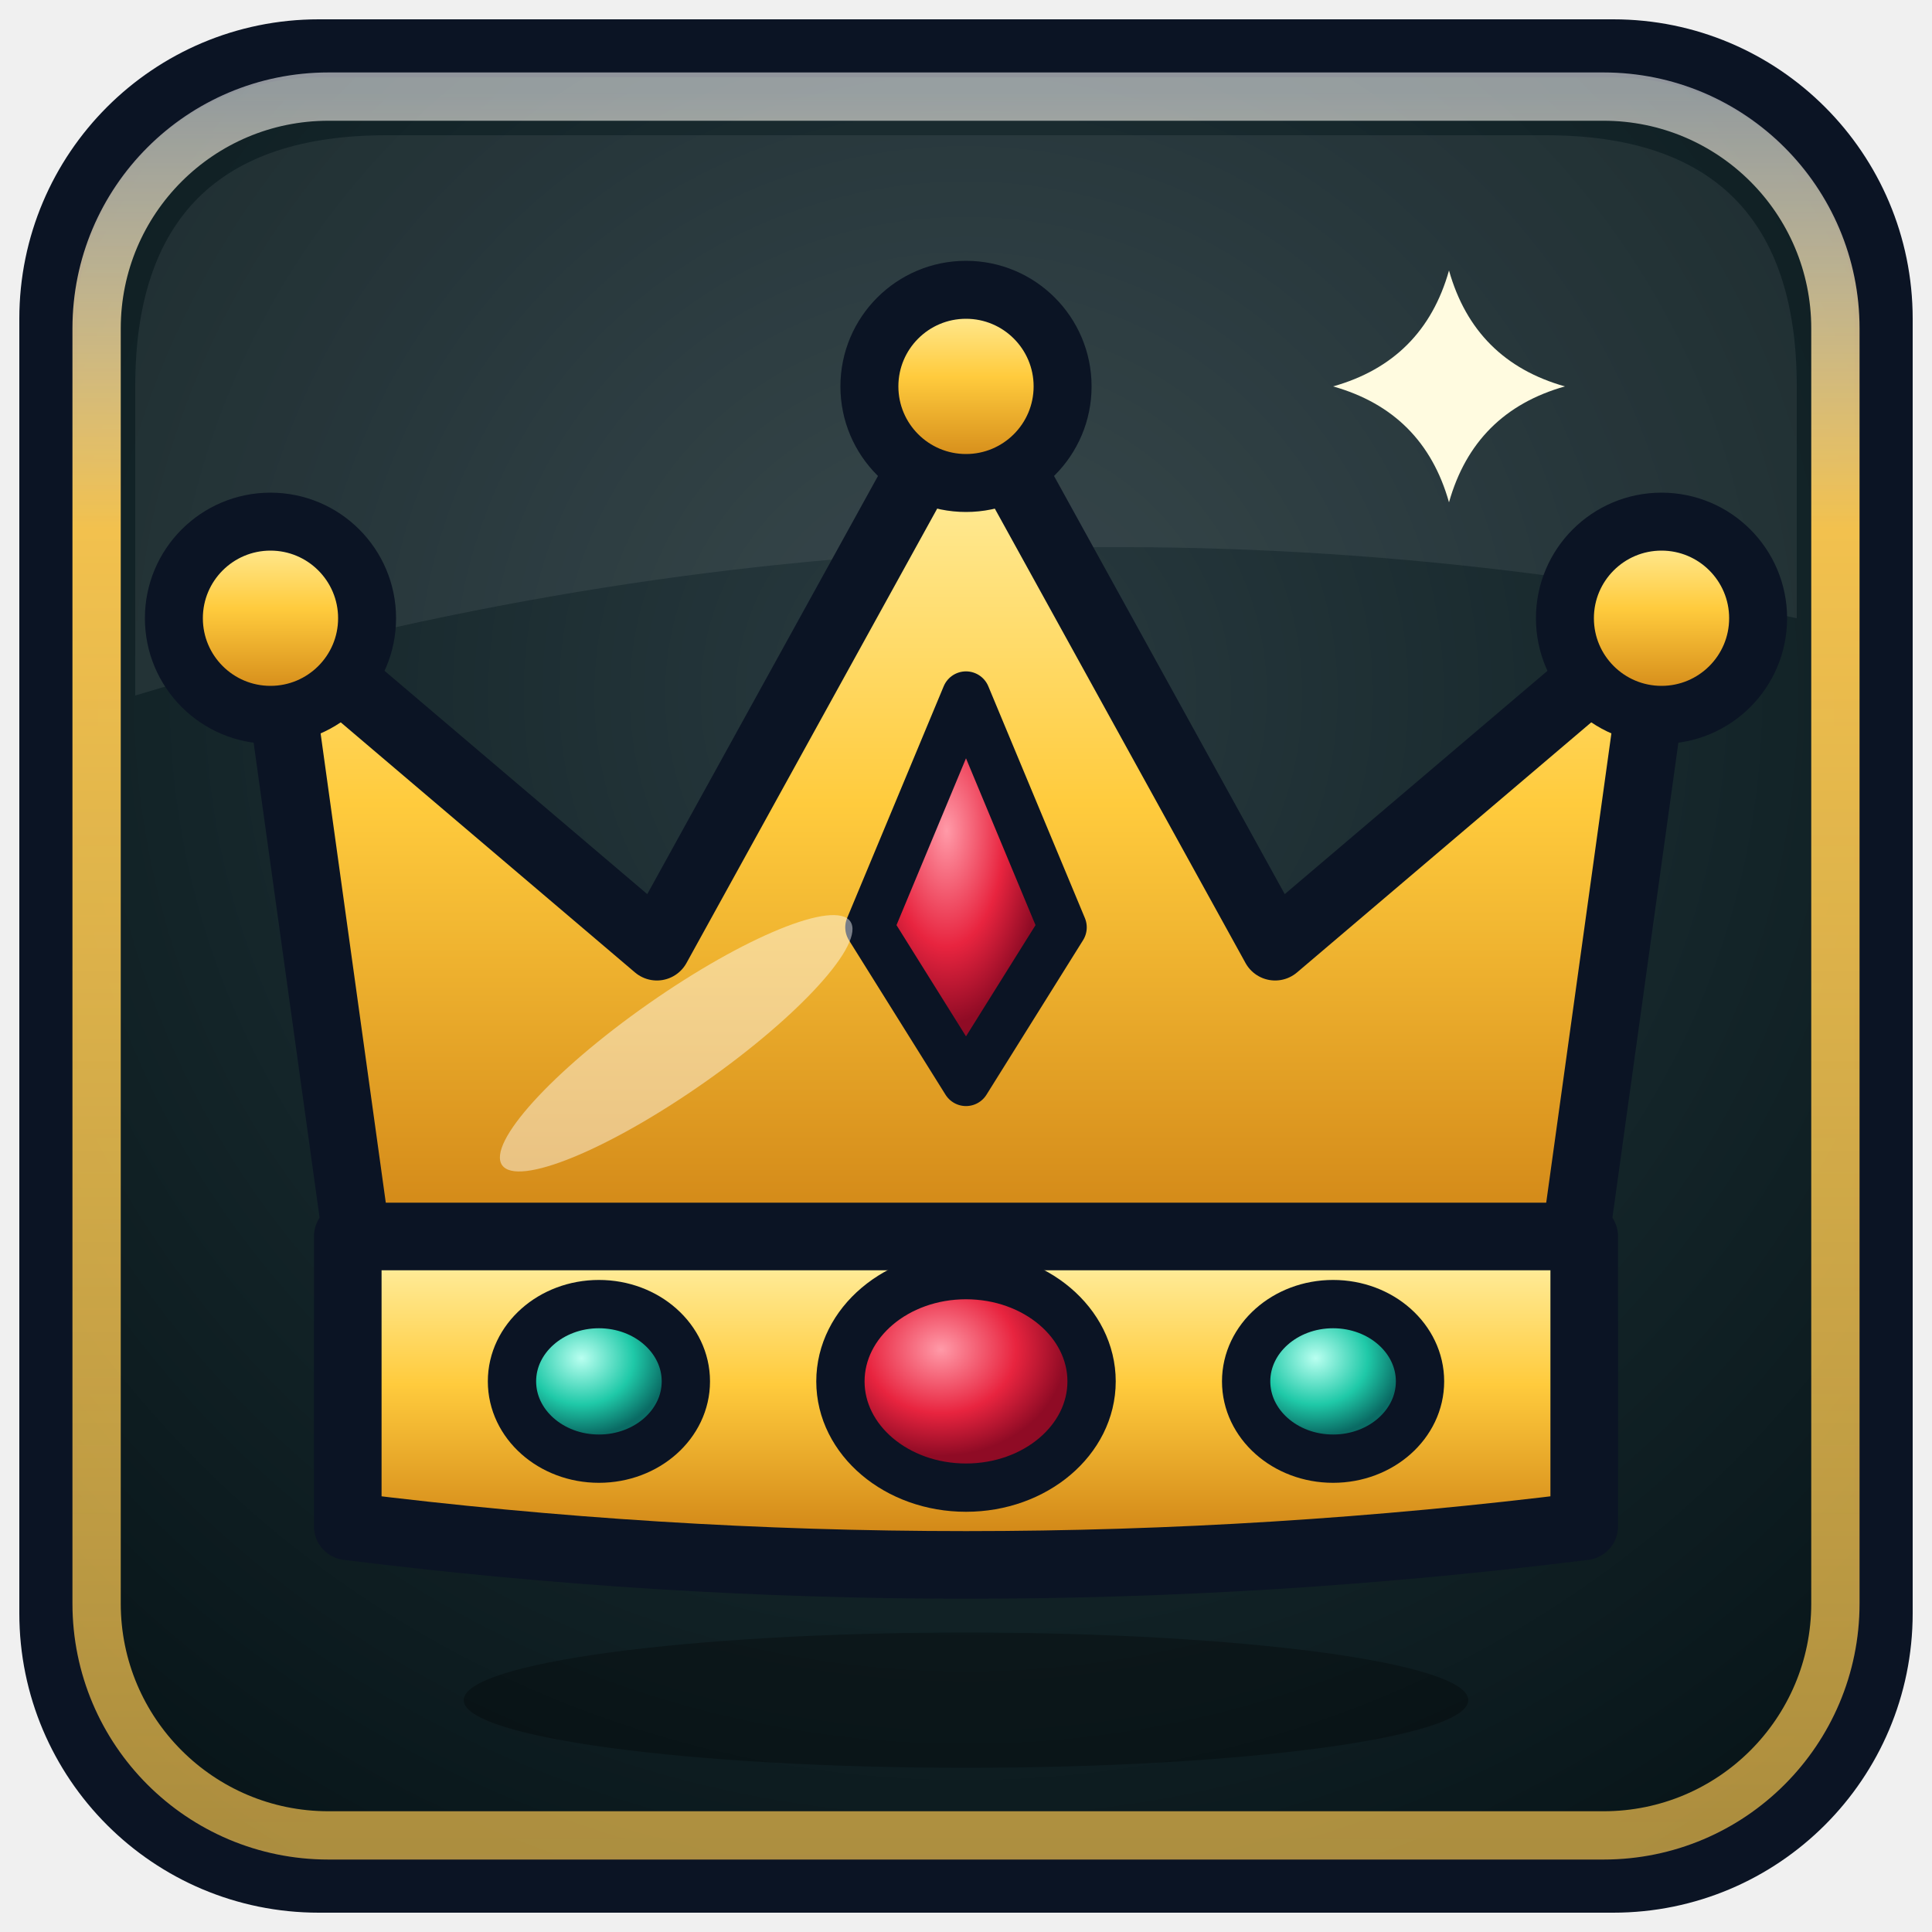
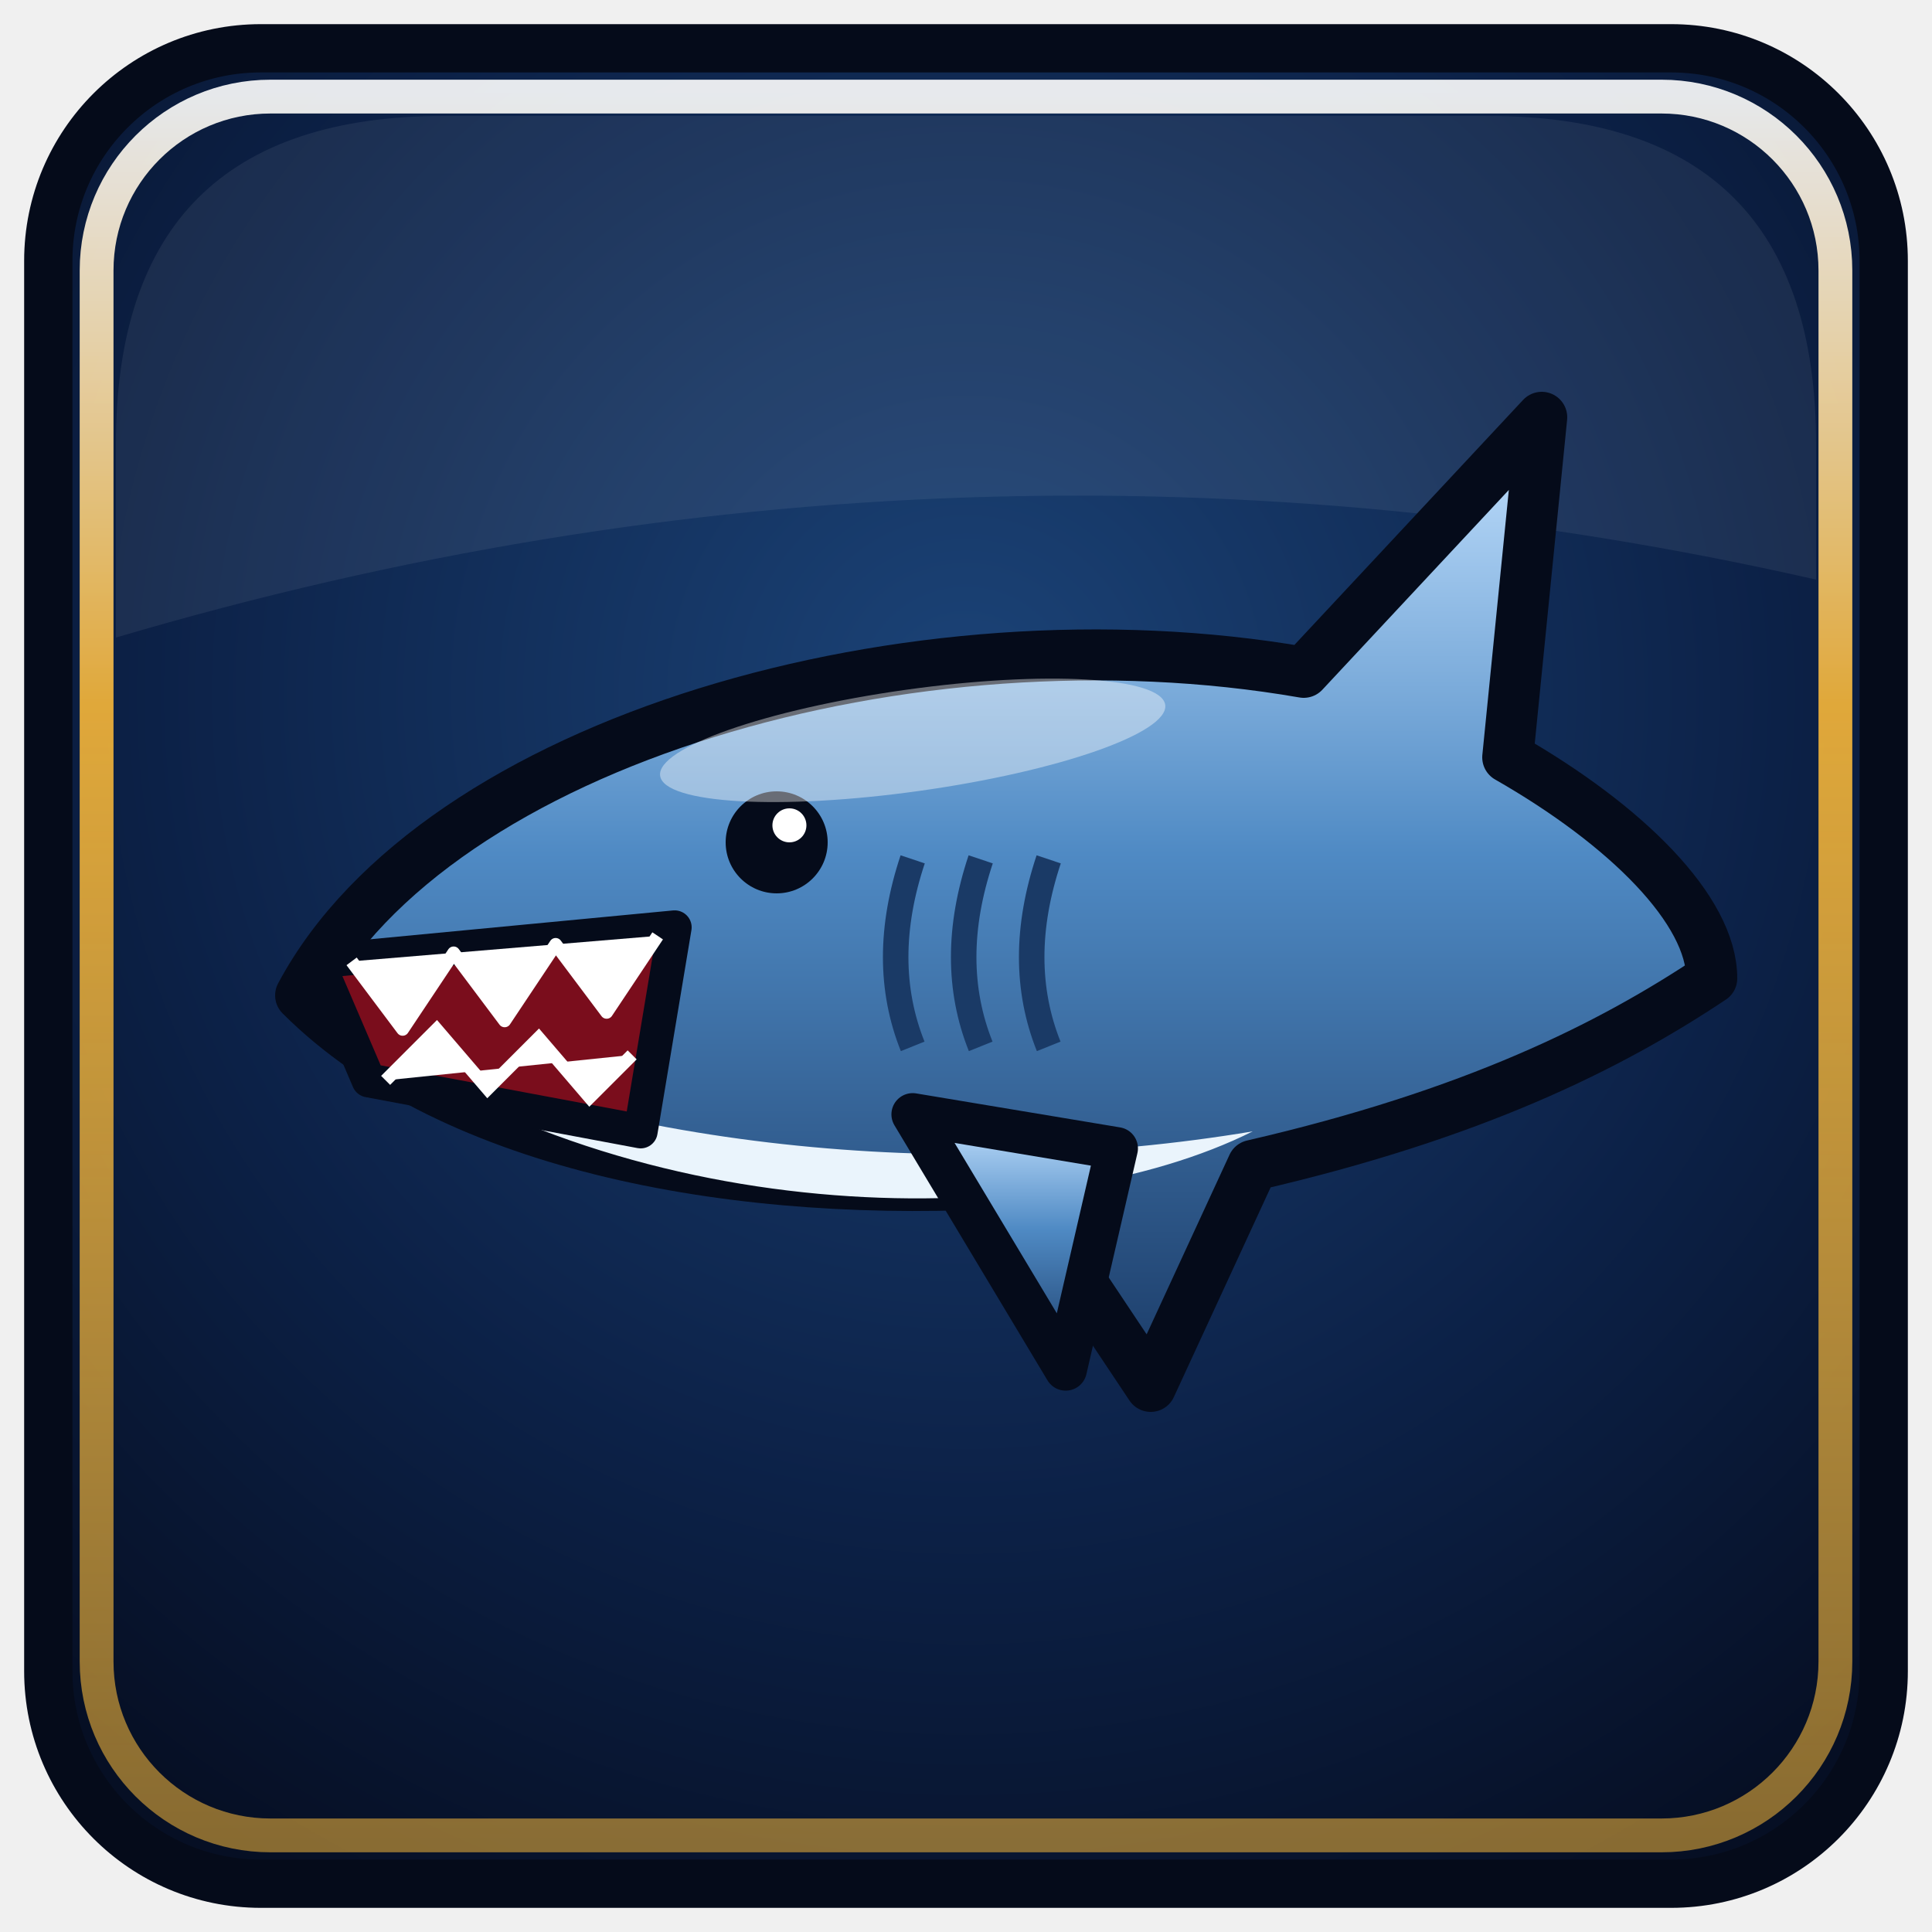
<svg xmlns="http://www.w3.org/2000/svg" width="340" height="340" viewBox="0 0 200 200">
  <defs>
-     <radialGradient id="tile" cx="0.5" cy="0.35" r="0.75">
-       <stop offset="0" stop-color="#2a3b40" />
-       <stop offset="0.6" stop-color="#132428" />
-       <stop offset="1" stop-color="#081519" />
+     <radialGradient id="navy" cx="0.5" cy="0.35" r="0.75">
+       <stop offset="0" stop-color="#1b4377" />
+       <stop offset="0.6" stop-color="#0c2147" />
+       <stop offset="1" stop-color="#060f24" />
    </radialGradient>
+     <linearGradient id="gold" x1="0" y1="0" x2="0" y2="1">
+       <stop offset="0" stop-color="#fff4c2" />
+       <stop offset="0.35" stop-color="#f2c14e" />
+       <stop offset="0.6" stop-color="#a8701c" />
+       <stop offset="0.8" stop-color="#f0b847" />
+       <stop offset="1" stop-color="#6b420c" />
+     </linearGradient>
    <linearGradient id="rim" x1="0" y1="0" x2="0" y2="1">
-       <stop offset="0" stop-color="#ffffff" stop-opacity="0.55" />
-       <stop offset="0.25" stop-color="#f2c14e" />
-       <stop offset="1" stop-color="#f2c14e" stop-opacity="0.7" />
+       <stop offset="0" stop-color="#ffffff" stop-opacity="0.9" />
+       <stop offset="0.35" stop-color="#e0a83a" />
+       <stop offset="1" stop-color="#e0a83a" stop-opacity="0.6" />
    </linearGradient>
-     <linearGradient id="gold" x1="0" y1="0" x2="0" y2="1">
-       <stop offset="0" stop-color="#fff4b0" />
-       <stop offset="0.45" stop-color="#ffcb3d" />
-       <stop offset="1" stop-color="#c97a10" />
+     <filter id="glow" x="-40%" y="-40%" width="180%" height="180%">
+       <feGaussianBlur stdDeviation="5" />
+     </filter>
+     <filter id="softGlow" x="-50%" y="-50%" width="200%" height="200%">
+       <feGaussianBlur stdDeviation="10" />
+     </filter>
+   </defs>
+   <rect x="5" y="5" width="190" height="190" rx="22" fill="url(#navy)" stroke="#050b1a" stroke-width="5" />
+   <path d="M12 46 Q12 12 46 12 L154 12 Q188 12 188 46 L188 60 Q100 40 12 66 Z" fill="#ffffff" opacity="0.07" />
+   <rect x="10" y="10" width="180" height="180" rx="18" fill="none" stroke="url(#rim)" stroke-width="3.5" />
+   <defs>
+     <linearGradient id="skin" x1="0" y1="0" x2="0" y2="1">
+       <stop offset="0" stop-color="#c4e2ff" />
+       <stop offset="0.45" stop-color="#4f8ac4" />
+       <stop offset="1" stop-color="#1a3a66" />
    </linearGradient>
-     <radialGradient id="ruby" cx="0.4" cy="0.35" r="0.5">
-       <stop offset="0" stop-color="#ff9aa8" />
-       <stop offset="0.6" stop-color="#e8243f" />
-       <stop offset="1" stop-color="#8f0b25" />
-     </radialGradient>
-     <radialGradient id="emerald" cx="0.4" cy="0.35" r="0.5">
-       <stop offset="0" stop-color="#b9fff0" />
-       <stop offset="0.6" stop-color="#1fc9a8" />
-       <stop offset="1" stop-color="#0a6b64" />
-     </radialGradient>
  </defs>
-   <rect x="5" y="5" width="190" height="190" rx="28" fill="url(#tile)" stroke="#0b1424" stroke-width="6" />
-   <rect x="10" y="10" width="180" height="180" rx="24" fill="none" stroke="url(#rim)" stroke-width="5" />
-   <path d="M14 40 Q14 14 40 14 L160 14 Q186 14 186 40 L186 64 Q100 46 14 72 Z" fill="#ffffff" opacity="0.07" />
-   <ellipse cx="100" cy="176" rx="52" ry="7" fill="#000000" opacity="0.28" />
-   <path d="M38 136 L28 64 L68 98 L100 40 L132 98 L172 64 L162 136 Z" fill="url(#gold)" stroke="#0b1424" stroke-width="7" stroke-linejoin="round" />
-   <path d="M36 128 L164 128 L164 158 Q100 166 36 158 Z" fill="url(#gold)" stroke="#0b1424" stroke-width="7" stroke-linejoin="round" />
-   <circle cx="28" cy="64" r="10" fill="url(#gold)" stroke="#0b1424" stroke-width="6" />
-   <circle cx="100" cy="40" r="10" fill="url(#gold)" stroke="#0b1424" stroke-width="6" />
-   <circle cx="172" cy="64" r="10" fill="url(#gold)" stroke="#0b1424" stroke-width="6" />
-   <ellipse cx="100" cy="143" rx="13" ry="11" fill="url(#ruby)" stroke="#0b1424" stroke-width="5" />
-   <ellipse cx="62" cy="143" rx="9" ry="8" fill="url(#emerald)" stroke="#0b1424" stroke-width="5" />
-   <ellipse cx="138" cy="143" rx="9" ry="8" fill="url(#emerald)" stroke="#0b1424" stroke-width="5" />
-   <path d="M100 72 L110 96 L100 112 L90 96 Z" fill="url(#ruby)" stroke="#0b1424" stroke-width="5" stroke-linejoin="round" />
-   <ellipse cx="70" cy="108" rx="22" ry="5" fill="#ffffff" opacity="0.45" transform="rotate(-35 70 108)" />
-   <path d="M150 28 Q152.64 37.36 162 40 Q152.64 42.64 150 52 Q147.36 42.64 138 40 Q147.36 37.36 150 28 Z" fill="#fffbe0" />
+   <g transform="translate(10 8) scale(0.88)">
+     <path d="M24 108 C40 78 96 62 142 70 L170 40 L166 80 C180 88 190 98 190 106 C178 114 162 122 136 128 L124 154 L108 130 C76 132 42 126 24 108 Z" fill="url(#skin)" stroke="#050b1a" stroke-width="6" stroke-linejoin="round" />
+     <path d="M30 112 C60 126 100 130 136 124 C112 136 64 136 30 112 Z" fill="#eaf4fc" />
+     <path d="M26 104 L68 100 L64 124 L32 118 Z" fill="#7a0d1c" stroke="#050b1a" stroke-width="4" stroke-linejoin="round" />
+     <path d="M30 104 L36 112 L42 103 L48 111 L54 102 L60 110 L66 101" fill="#ffffff" stroke="#ffffff" stroke-width="1.5" stroke-linejoin="round" />
+     <path d="M34 118 L40 112 L46 119 L52 113 L58 120 L63 115" fill="#ffffff" stroke="#ffffff" stroke-width="1.5" />
+     <circle cx="80" cy="90" r="6" fill="#050b1a" />
+     <circle cx="81.5" cy="88" r="2" fill="#fff" />
+     <path d="M96 92 Q92 104 96 114" fill="none" stroke="#1a3a66" stroke-width="3" />
+     <path d="M104 92 Q100 104 104 114" fill="none" stroke="#1a3a66" stroke-width="3" />
+     <path d="M112 92 Q108 104 112 114" fill="none" stroke="#1a3a66" stroke-width="3" />
+     <path d="M96 122 L114 152 L120 126 Z" fill="url(#skin)" stroke="#050b1a" stroke-width="5" stroke-linejoin="round" />
+     <ellipse cx="96" cy="78" rx="30" ry="6" fill="#ffffff" opacity="0.4" transform="rotate(-8 96 78)" />
+   </g>
</svg>
